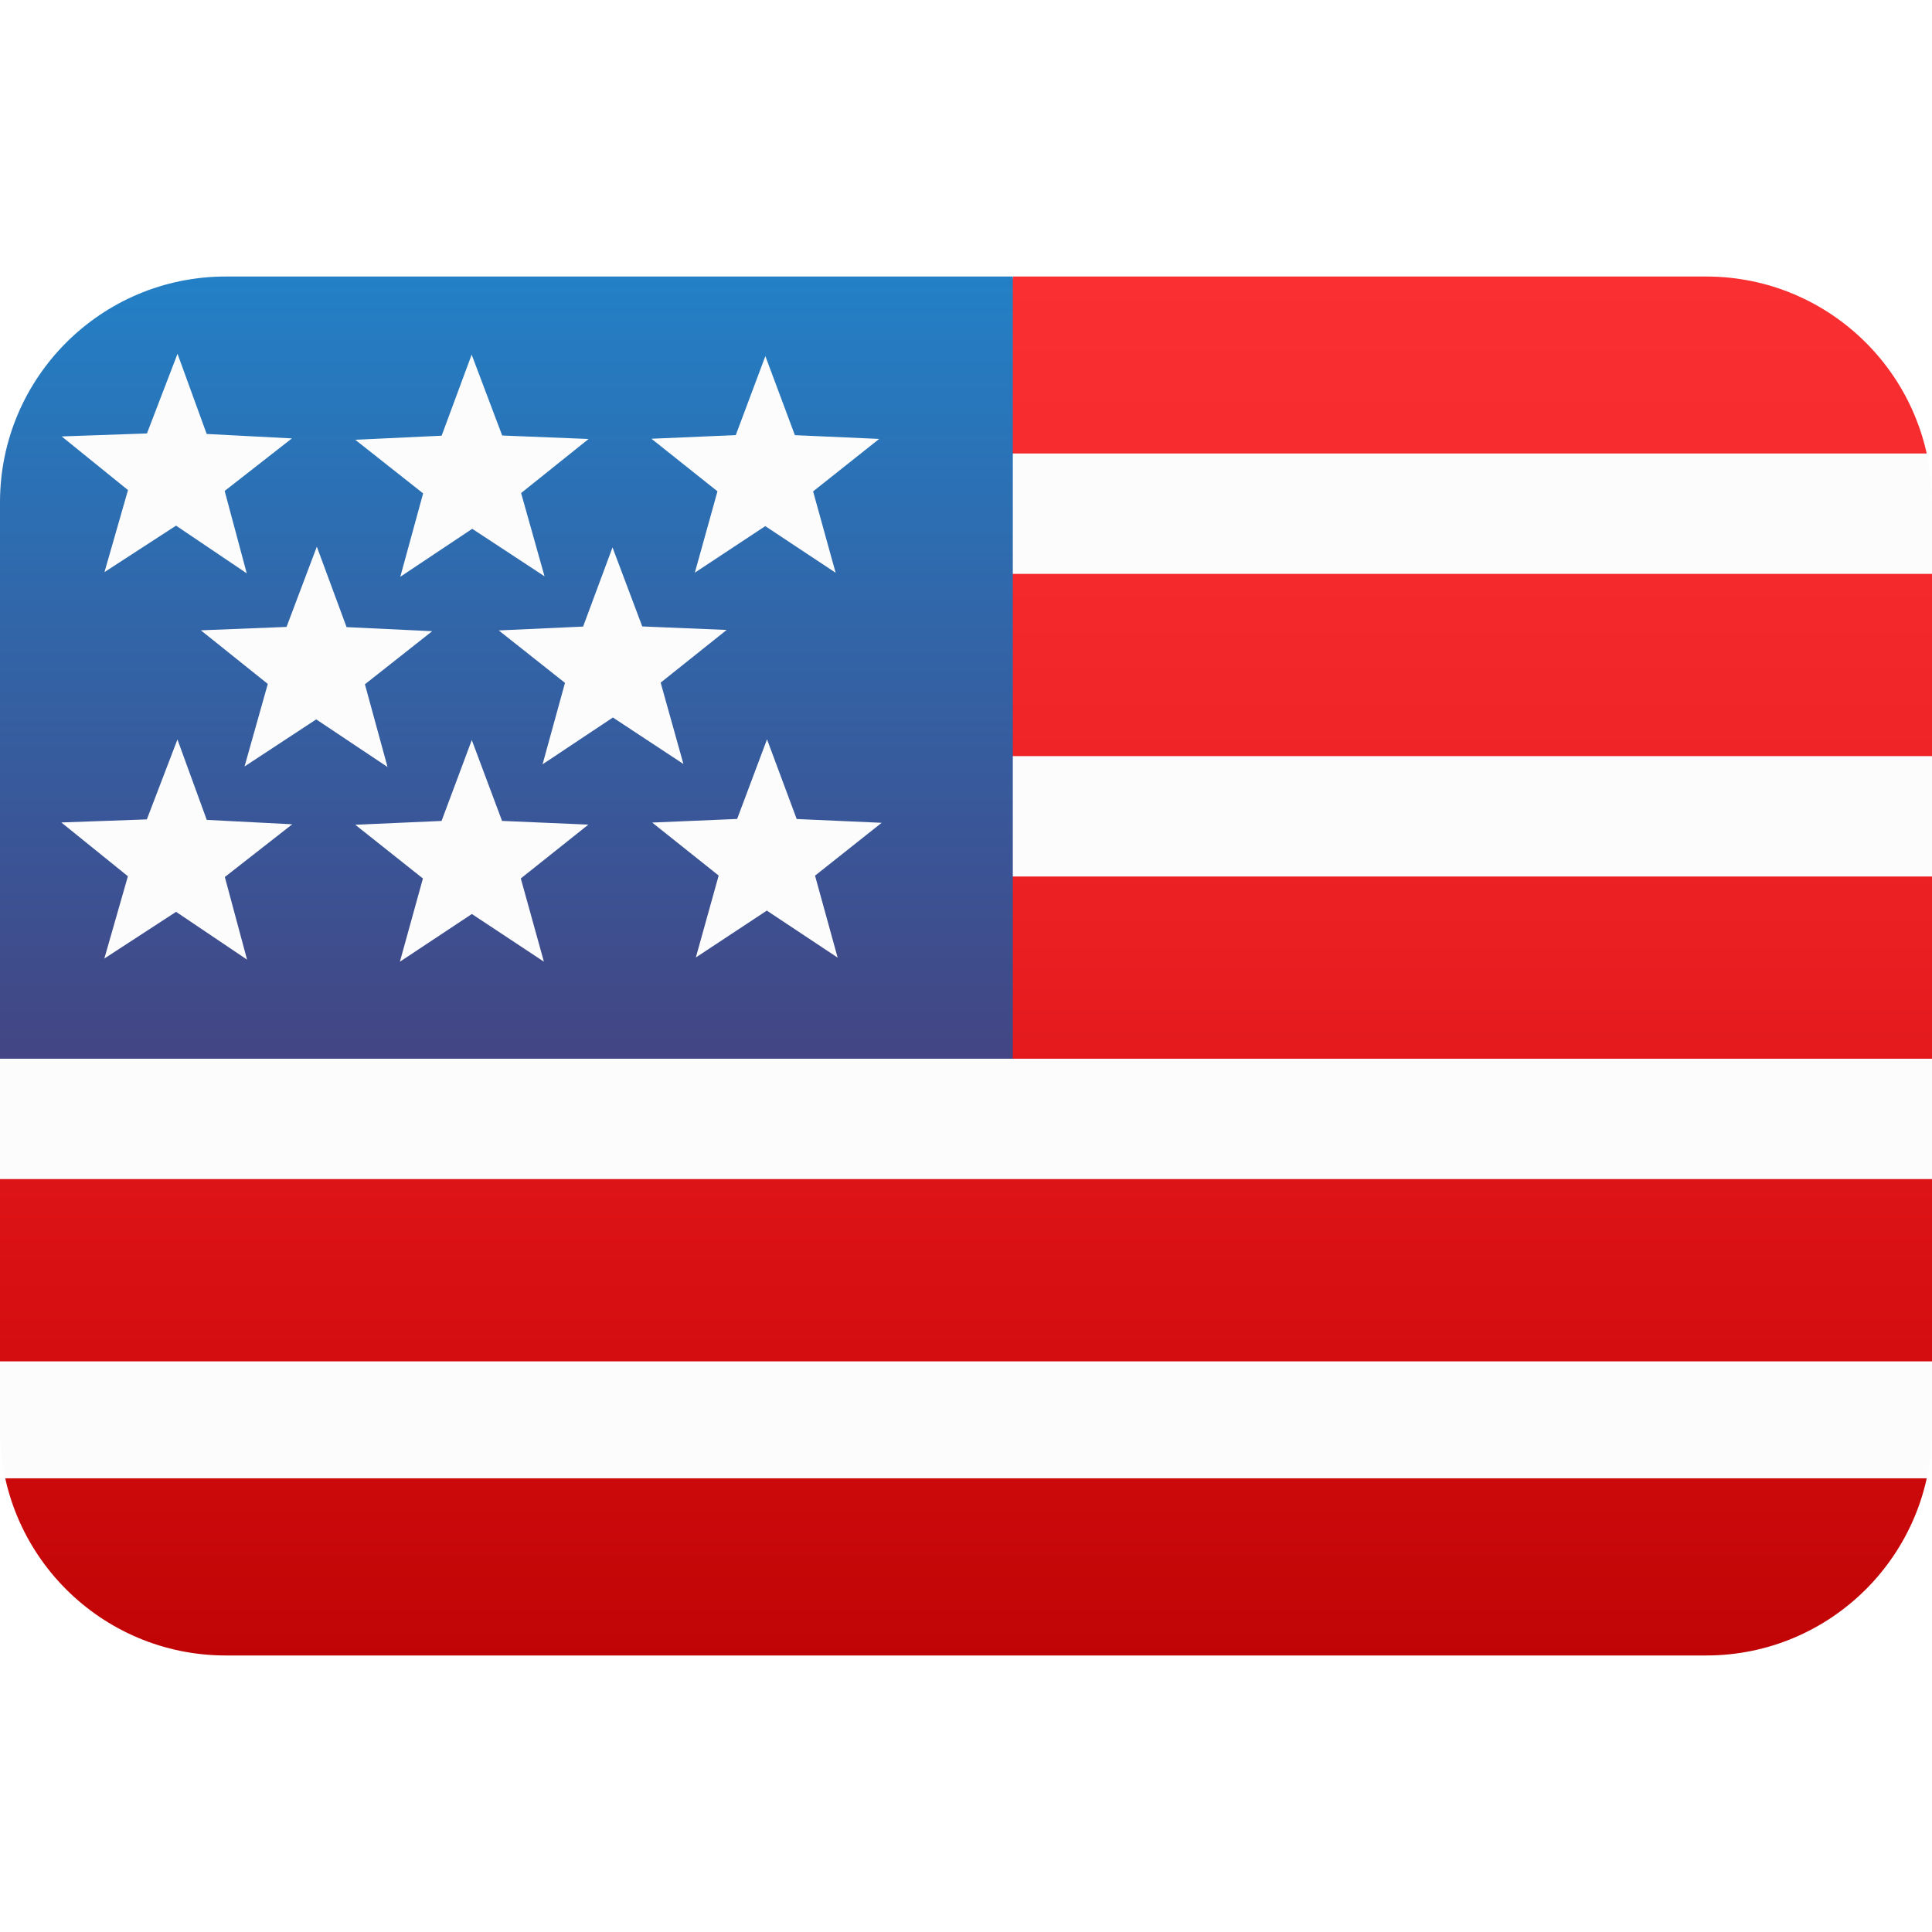
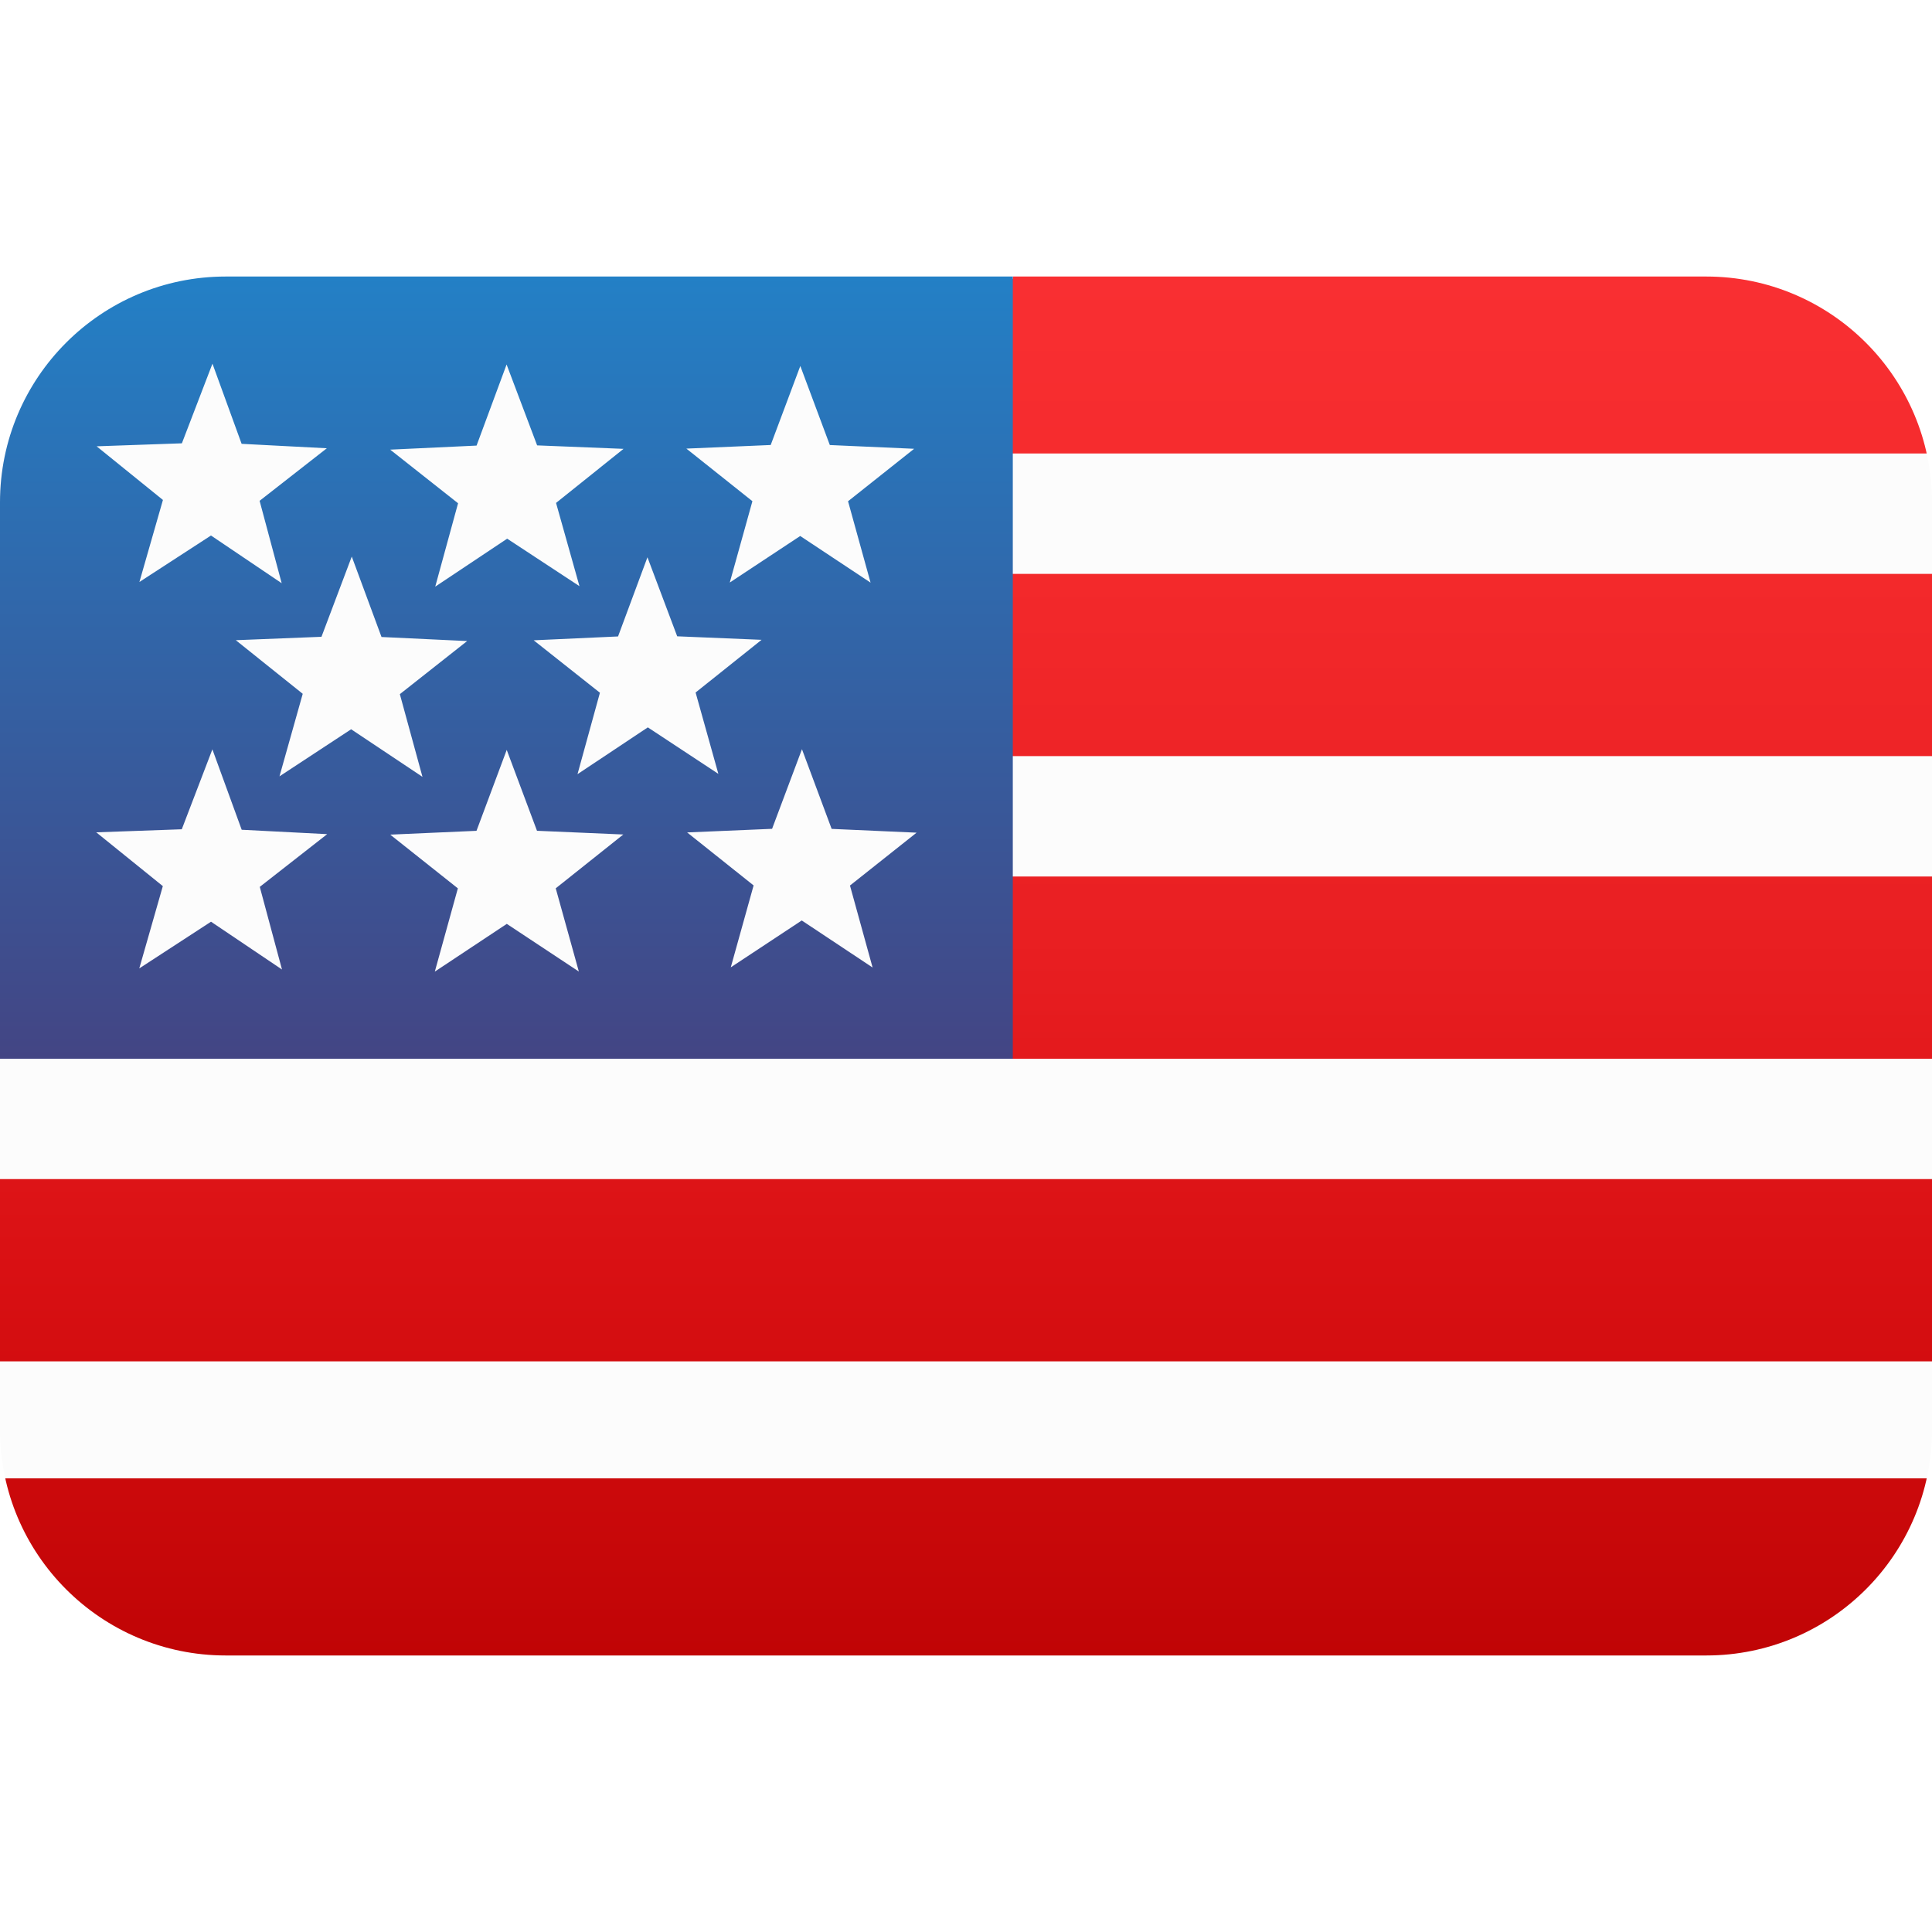
<svg xmlns="http://www.w3.org/2000/svg" width="1024" height="1024" viewBox="0 0 1024 1024">
  <g transform="translate(-10.0067 -11.1732) scale(1.822713)">
    <defs>
      <linearGradient id="redGradient" gradientUnits="userSpaceOnUse" x1="0" y1="86" x2="0" y2="488">
        <stop offset="0" stop-color="#F92F32" />
        <stop offset=".22" stop-color="#F3292B" />
        <stop offset=".48" stop-color="#E91F22" />
        <stop offset=".72" stop-color="#D91013" />
        <stop offset="1" stop-color="#C00405" />
      </linearGradient>
      <linearGradient id="blueGradient" gradientUnits="userSpaceOnUse" x1="0" y1="86" x2="0" y2="314">
        <stop offset="0" stop-color="#2380C6" />
        <stop offset="1" stop-color="#434584" />
      </linearGradient>
      <clipPath id="flagClip">
        <path d="M5.49 421.86L5.49 152.2C5.49 115.94 34.89 86.54 71.15 86.54L501.63 86.54C537.89 86.54 567.29 115.94 567.29 152.2L567.29 421.86C567.29 458.12 537.89 487.52 501.63 487.52L71.15 487.52C34.89 487.52 5.49 458.12 5.49 421.86Z" />
      </clipPath>
    </defs>
    <g clip-path="url(#flagClip)">
      <path fill="#FCFCFC" d="M290 87.2H576V494H0V313.4H290Z" />
      <path fill="url(#redGradient)" d="M300 80H576V90H300ZM290 87.2H576V138H290ZM290 173H576V226H290ZM290 261H576V314H290ZM0 349H576V402H0ZM0 436H576V494H0Z" />
      <rect x="-20" y="70" width="320" height="244" fill="url(#blueGradient)" />
-       <path fill="#FCFCFC" d="M23.43 133.04L48.22 132.17L57.11 109.01L65.59 132.32L90.37 133.61L70.82 148.89L77.24 172.85L56.68 158.98L35.87 172.49L42.71 148.64ZM108.79 134.01L133.91 132.83L142.64 109.25L151.52 132.77L176.65 133.78L157.02 149.5L163.83 173.71L142.81 159.9L121.89 173.85L128.53 149.6ZM194.92 133.71L219.44 132.66L228.05 109.68L236.63 132.67L261.15 133.76L241.93 149.02L248.48 172.68L228.02 159.12L207.54 172.65L214.12 149ZM63.9 189.42L88.81 188.43L97.62 165.1L106.27 188.49L131.17 189.67L111.6 205.11L118.18 229.16L97.44 215.32L76.6 229.01L83.36 205.01ZM150.52 189.45L175.05 188.33L183.6 165.31L192.25 188.29L216.79 189.31L197.6 204.63L204.22 228.29L183.71 214.77L163.26 228.38L169.78 204.7ZM23.32 245.29L48.19 244.4L57.09 221.16L65.61 244.54L90.47 245.82L70.87 261.15L77.33 285.18L56.69 271.28L35.83 284.86L42.68 260.93ZM108.8 245.96L133.89 244.85L142.68 221.32L151.48 244.84L176.58 245.92L156.93 261.57L163.65 285.77L142.7 271.91L121.77 285.79L128.47 261.58ZM195.14 245.32L219.84 244.27L228.53 221.12L237.16 244.29L261.86 245.39L242.49 260.76L249.07 284.6L228.47 270.92L207.83 284.55L214.47 260.73Z" />
+       <path fill="#FCFCFC" d="M33.59 135.91L58.38 135.04L67.27 111.88L75.75 135.19L100.53 136.48L80.98 151.76L87.4 175.72L66.84 161.85L46.03 175.36L52.87 151.51ZM118.95 136.88L144.07 135.7L152.8 112.12L161.68 135.64L186.81 136.65L167.18 152.37L173.99 176.58L152.97 162.77L132.05 176.72L138.69 152.47ZM205.08 136.58L229.6 135.53L238.21 112.55L246.79 135.54L271.31 136.63L252.09 151.89L258.64 175.55L238.18 161.99L217.7 175.52L224.28 151.87ZM74.06 192.29L98.97 191.3L107.78 167.97L116.43 191.36L141.33 192.54L121.76 207.98L128.34 232.03L107.6 218.19L86.76 231.88L93.52 207.88ZM160.68 192.32L185.21 191.2L193.76 168.18L202.41 191.16L226.95 192.18L207.76 207.5L214.38 231.16L193.87 217.64L173.42 231.25L179.94 207.57ZM33.48 248.16L58.35 247.27L67.25 224.03L75.77 247.41L100.63 248.69L81.03 264.02L87.49 288.05L66.85 274.15L45.99 287.73L52.84 263.8ZM118.96 248.83L144.05 247.72L152.84 224.19L161.64 247.71L186.74 248.79L167.09 264.44L173.81 288.64L152.86 274.78L131.93 288.66L138.63 264.45ZM205.3 248.19L230 247.14L238.69 223.99L247.32 247.16L272.02 248.26L252.65 263.63L259.23 287.47L238.63 273.79L217.99 287.42L224.63 263.6Z" />
    </g>
  </g>
</svg>
